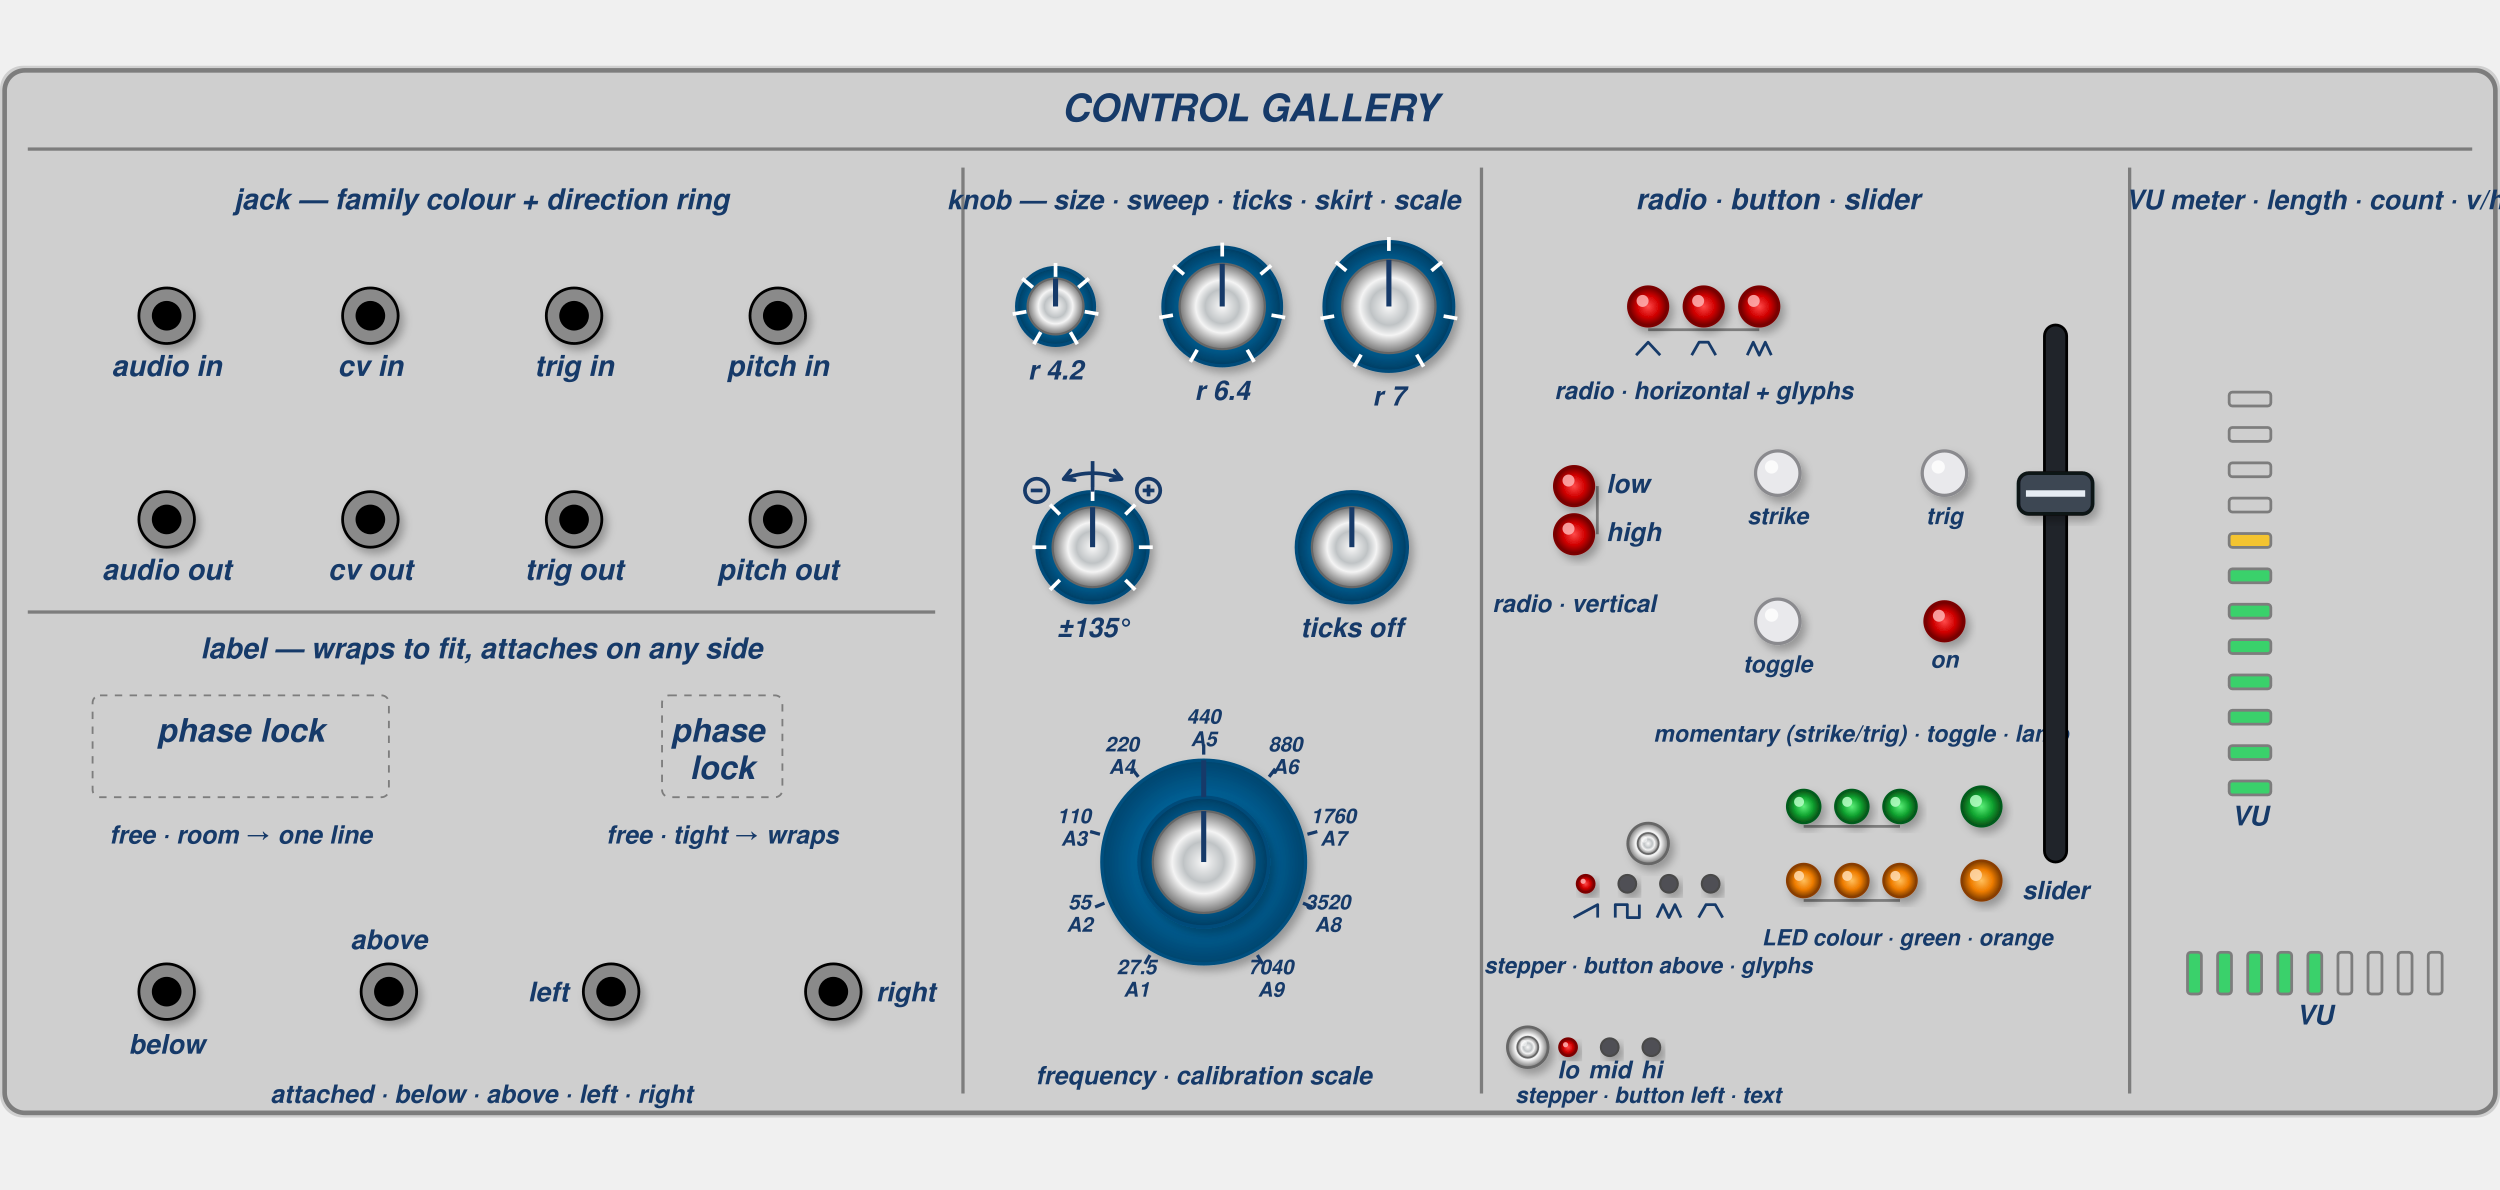
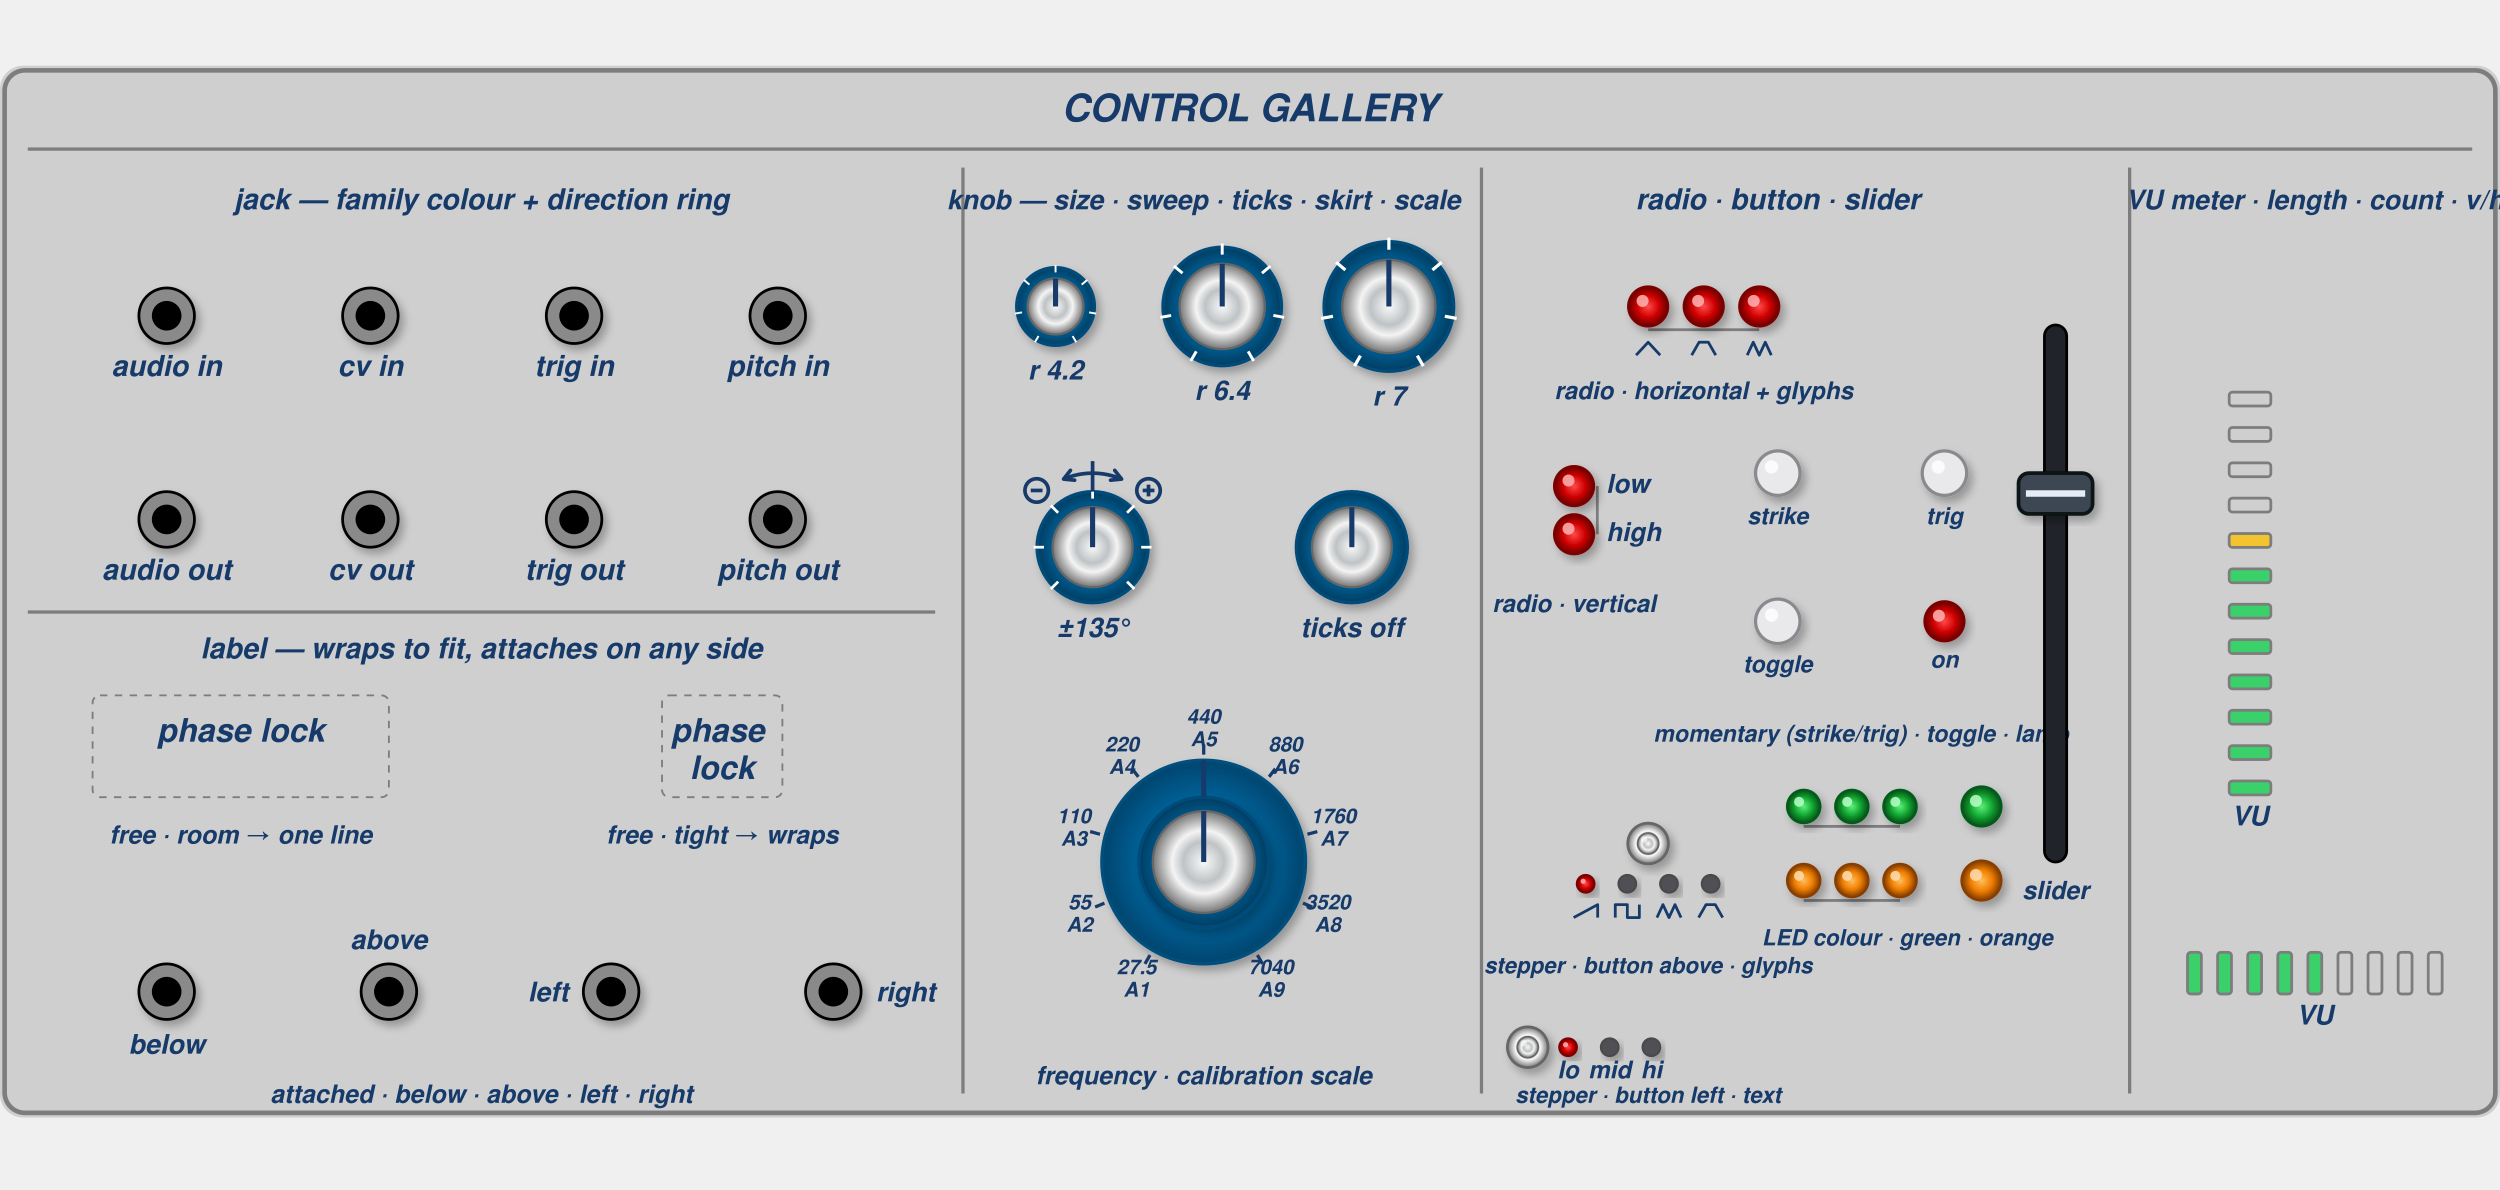
<svg xmlns="http://www.w3.org/2000/svg" width="270mm" height="128.5mm" viewBox="0 0 270 128.5" font-family="Arial Narrow, Helvetica, Arial, sans-serif">
  <defs>
    <filter id="softShadow" x="-30%" y="-30%" width="160%" height="160%">
      <feDropShadow dx="0.473" dy="0.592" stdDeviation="0.473" flood-color="#000" flood-opacity=".28" />
    </filter>
    <radialGradient id="blueRing">
      <stop offset="0" stop-color="#1688cc" />
      <stop offset="0.55" stop-color="#006da8" />
      <stop offset="1" stop-color="#003d62" />
    </radialGradient>
    <radialGradient id="blueDial">
      <stop offset="0" stop-color="#1d79b7" />
      <stop offset="0.6" stop-color="#00639a" />
      <stop offset="1" stop-color="#00456e" />
    </radialGradient>
    <radialGradient id="knobCap">
      <stop offset="0" stop-color="#f8f8f8" />
      <stop offset="0.4" stop-color="#bfc3c5" />
      <stop offset="0.62" stop-color="#f4f4f4" />
      <stop offset="1" stop-color="#777777" />
    </radialGradient>
    <radialGradient id="redLed">
      <stop offset="0" stop-color="#ff4a4a" />
      <stop offset="0.55" stop-color="#d00000" />
      <stop offset="1" stop-color="#650000" />
    </radialGradient>
    <radialGradient id="greenLed">
      <stop offset="0" stop-color="#5cf07a" />
      <stop offset="0.55" stop-color="#12a531" />
      <stop offset="1" stop-color="#054d15" />
    </radialGradient>
    <radialGradient id="orangeLed">
      <stop offset="0" stop-color="#ffbf5c" />
      <stop offset="0.55" stop-color="#ef7d00" />
      <stop offset="1" stop-color="#7a3a00" />
    </radialGradient>
  </defs>
  <g transform="translate(0 7.0994)">
    <rect x="0" y="0" width="270" height="113.591" rx="2.5" fill="#cfcfcf" />
    <rect x="0.5" y="0.5" width="269" height="112.591" rx="2.2" fill="none" stroke="#7d7d7d" stroke-width="0.5" />
    <text x="135" y="6" font-size="4.106" font-weight="700" font-style="italic" fill="#163a69" text-anchor="middle" font-family="Arial Narrow, Helvetica, Arial, sans-serif">CONTROL GALLERY</text>
    <line x1="3" y1="9" x2="267" y2="9" stroke="#7d7d7d" stroke-width="0.355" />
    <line x1="104" y1="11" x2="104" y2="111" stroke="#7d7d7d" stroke-width="0.355" />
    <line x1="160" y1="11" x2="160" y2="111" stroke="#7d7d7d" stroke-width="0.355" />
    <line x1="230" y1="11" x2="230" y2="111" stroke="#7d7d7d" stroke-width="0.355" />
    <text x="52" y="15.5" font-size="3.106" font-weight="700" font-style="italic" fill="#163a69" text-anchor="middle" font-family="Arial Narrow, Helvetica, Arial, sans-serif">jack — family colour + direction ring</text>
    <g data-wcoast-port="audioIn" data-wcoast-cx="18" data-wcoast-cy="27">
      <circle cx="18" cy="27" r="3" fill="#8a8a8a" stroke="#000000" stroke-width="0.3" filter="url(#softShadow)" />
      <circle cx="18" cy="27" r="1.6" fill="#000000" />
    </g>
    <text x="18" y="33.5" font-size="3.106" font-weight="700" font-style="italic" fill="#163a69" text-anchor="middle" font-family="Arial Narrow, Helvetica, Arial, sans-serif">audio in</text>
    <g data-wcoast-port="audioOut" data-wcoast-cx="18" data-wcoast-cy="49">
      <circle cx="18" cy="49" r="3" fill="#8a8a8a" stroke="#000000" stroke-width="0.3" filter="url(#softShadow)" />
      <circle cx="18" cy="49" r="1.6" fill="#000000" />
    </g>
    <text x="18" y="55.5" font-size="3.106" font-weight="700" font-style="italic" fill="#163a69" text-anchor="middle" font-family="Arial Narrow, Helvetica, Arial, sans-serif">audio out</text>
    <g data-wcoast-port="cvIn" data-wcoast-cx="40" data-wcoast-cy="27">
      <circle cx="40" cy="27" r="3" fill="#8a8a8a" stroke="#000000" stroke-width="0.3" filter="url(#softShadow)" />
      <circle cx="40" cy="27" r="1.6" fill="#000000" />
    </g>
    <text x="40" y="33.5" font-size="3.106" font-weight="700" font-style="italic" fill="#163a69" text-anchor="middle" font-family="Arial Narrow, Helvetica, Arial, sans-serif">cv in</text>
    <g data-wcoast-port="cvOut" data-wcoast-cx="40" data-wcoast-cy="49">
      <circle cx="40" cy="49" r="3" fill="#8a8a8a" stroke="#000000" stroke-width="0.3" filter="url(#softShadow)" />
      <circle cx="40" cy="49" r="1.6" fill="#000000" />
    </g>
    <text x="40" y="55.5" font-size="3.106" font-weight="700" font-style="italic" fill="#163a69" text-anchor="middle" font-family="Arial Narrow, Helvetica, Arial, sans-serif">cv out</text>
    <g data-wcoast-port="trigIn" data-wcoast-cx="62" data-wcoast-cy="27">
      <circle cx="62" cy="27" r="3" fill="#8a8a8a" stroke="#000000" stroke-width="0.3" filter="url(#softShadow)" />
      <circle cx="62" cy="27" r="1.6" fill="#000000" />
    </g>
    <text x="62" y="33.5" font-size="3.106" font-weight="700" font-style="italic" fill="#163a69" text-anchor="middle" font-family="Arial Narrow, Helvetica, Arial, sans-serif">trig in</text>
    <g data-wcoast-port="trigOut" data-wcoast-cx="62" data-wcoast-cy="49">
      <circle cx="62" cy="49" r="3" fill="#8a8a8a" stroke="#000000" stroke-width="0.3" filter="url(#softShadow)" />
      <circle cx="62" cy="49" r="1.6" fill="#000000" />
    </g>
    <text x="62" y="55.5" font-size="3.106" font-weight="700" font-style="italic" fill="#163a69" text-anchor="middle" font-family="Arial Narrow, Helvetica, Arial, sans-serif">trig out</text>
    <g data-wcoast-port="pitchIn" data-wcoast-cx="84" data-wcoast-cy="27">
      <circle cx="84" cy="27" r="3" fill="#8a8a8a" stroke="#000000" stroke-width="0.3" filter="url(#softShadow)" />
      <circle cx="84" cy="27" r="1.6" fill="#000000" />
    </g>
    <text x="84" y="33.5" font-size="3.106" font-weight="700" font-style="italic" fill="#163a69" text-anchor="middle" font-family="Arial Narrow, Helvetica, Arial, sans-serif">pitch in</text>
    <g data-wcoast-port="pitchOut" data-wcoast-cx="84" data-wcoast-cy="49">
      <circle cx="84" cy="49" r="3" fill="#8a8a8a" stroke="#000000" stroke-width="0.3" filter="url(#softShadow)" />
      <circle cx="84" cy="49" r="1.6" fill="#000000" />
    </g>
    <text x="84" y="55.5" font-size="3.106" font-weight="700" font-style="italic" fill="#163a69" text-anchor="middle" font-family="Arial Narrow, Helvetica, Arial, sans-serif">pitch out</text>
    <line x1="3" y1="59" x2="101" y2="59" stroke="#7d7d7d" stroke-width="0.355" />
    <text x="52" y="64" font-size="3.106" font-weight="700" font-style="italic" fill="#163a69" text-anchor="middle" font-family="Arial Narrow, Helvetica, Arial, sans-serif">label — wraps to fit, attaches on any side</text>
    <rect x="10.00" y="68" width="32" height="11" rx="0.8" fill="none" stroke="#7d7d7d" stroke-width="0.2" stroke-dasharray="0.8 0.8" />
    <text x="26" y="73" font-size="3.506" font-weight="700" font-style="italic" fill="#163a69" text-anchor="middle" font-family="Arial Narrow, Helvetica, Arial, sans-serif">phase lock</text>
    <text x="26" y="84" font-size="2.706" font-weight="700" font-style="italic" fill="#163a69" text-anchor="middle" font-family="Arial Narrow, Helvetica, Arial, sans-serif">free · room → one line</text>
    <rect x="71.50" y="68" width="13" height="11" rx="0.8" fill="none" stroke="#7d7d7d" stroke-width="0.2" stroke-dasharray="0.8 0.8" />
    <text x="78" y="73" font-size="3.506" font-weight="700" font-style="italic" fill="#163a69" text-anchor="middle" font-family="Arial Narrow, Helvetica, Arial, sans-serif">
      <tspan x="78" dy="0">phase</tspan>
      <tspan x="78" dy="4.03">lock</tspan>
    </text>
    <text x="78" y="84" font-size="2.706" font-weight="700" font-style="italic" fill="#163a69" text-anchor="middle" font-family="Arial Narrow, Helvetica, Arial, sans-serif">free · tight → wraps</text>
    <g data-wcoast-port="labelBelow" data-wcoast-cx="18" data-wcoast-cy="100">
      <circle cx="18" cy="100" r="3" fill="#8a8a8a" stroke="#000000" stroke-width="0.3" filter="url(#softShadow)" />
      <circle cx="18" cy="100" r="1.6" fill="#000000" />
    </g>
    <text x="18" y="106.692" font-size="2.906" font-weight="700" font-style="italic" fill="#163a69" text-anchor="middle" font-family="Arial Narrow, Helvetica, Arial, sans-serif">below</text>
    <g data-wcoast-port="labelAbove" data-wcoast-cx="42" data-wcoast-cy="100">
      <circle cx="42" cy="100" r="3" fill="#8a8a8a" stroke="#000000" stroke-width="0.3" filter="url(#softShadow)" />
      <circle cx="42" cy="100" r="1.6" fill="#000000" />
    </g>
    <text x="42" y="95.4" font-size="2.906" font-weight="700" font-style="italic" fill="#163a69" text-anchor="middle" font-family="Arial Narrow, Helvetica, Arial, sans-serif">above</text>
    <g data-wcoast-port="labelLeft" data-wcoast-cx="66" data-wcoast-cy="100">
      <circle cx="66" cy="100" r="3" fill="#8a8a8a" stroke="#000000" stroke-width="0.3" filter="url(#softShadow)" />
      <circle cx="66" cy="100" r="1.6" fill="#000000" />
    </g>
    <text x="61.4" y="101.046" font-size="2.906" font-weight="700" font-style="italic" fill="#163a69" text-anchor="end" font-family="Arial Narrow, Helvetica, Arial, sans-serif">left</text>
    <g data-wcoast-port="labelRight" data-wcoast-cx="90" data-wcoast-cy="100">
      <circle cx="90" cy="100" r="3" fill="#8a8a8a" stroke="#000000" stroke-width="0.3" filter="url(#softShadow)" />
      <circle cx="90" cy="100" r="1.6" fill="#000000" />
    </g>
    <text x="94.6" y="101.046" font-size="2.906" font-weight="700" font-style="italic" fill="#163a69" text-anchor="start" font-family="Arial Narrow, Helvetica, Arial, sans-serif">right</text>
    <text x="52" y="112" font-size="2.706" font-weight="700" font-style="italic" fill="#163a69" text-anchor="middle" font-family="Arial Narrow, Helvetica, Arial, sans-serif">attached · below · above · left · right</text>
    <text x="130" y="15.5" font-size="2.906" font-weight="700" font-style="italic" fill="#163a69" text-anchor="middle" font-family="Arial Narrow, Helvetica, Arial, sans-serif">knob — size · sweep · ticks · skirt · scale</text>
    <g data-wcoast-param="knobSmall" data-wcoast-cx="114" data-wcoast-cy="26" data-wcoast-angle-min="-150" data-wcoast-angle-max="150">
      <circle cx="114" cy="26" r="4.2" fill="url(#blueRing)" stroke="#004b7a" stroke-width="0.355" filter="url(#softShadow)" />
      <circle cx="114" cy="26" r="3.02" fill="url(#knobCap)" stroke="#666666" stroke-width="0.237" />
      <g data-wcoast-role="indicator">
-         <line x1="112.40" y1="28.77" x2="111.65" y2="30.07" stroke="#ffffff" stroke-width="0.4" />
-         <line x1="110.85" y1="26.56" x2="109.37" y2="26.82" stroke="#ffffff" stroke-width="0.4" />
-         <line x1="111.55" y1="23.94" x2="110.40" y2="22.98" stroke="#ffffff" stroke-width="0.4" />
-         <line x1="114.00" y1="22.80" x2="114.00" y2="21.30" stroke="#ffffff" stroke-width="0.4" />
-         <line x1="116.45" y1="23.94" x2="117.60" y2="22.98" stroke="#ffffff" stroke-width="0.4" />
-         <line x1="117.15" y1="26.56" x2="118.63" y2="26.82" stroke="#ffffff" stroke-width="0.4" />
-         <line x1="115.60" y1="28.77" x2="116.35" y2="30.07" stroke="#ffffff" stroke-width="0.4" />
+         <line x1="112.16" y1="29.19" x2="111.77" y2="29.86" stroke="#ffffff" stroke-width="0.209" />
+         <line x1="110.38" y1="26.64" x2="109.61" y2="26.77" stroke="#ffffff" stroke-width="0.209" />
+         <line x1="111.18" y1="23.64" x2="110.58" y2="23.13" stroke="#ffffff" stroke-width="0.209" />
+         <line x1="114.00" y1="22.32" x2="114.00" y2="21.54" stroke="#ffffff" stroke-width="0.209" />
+         <line x1="116.82" y1="23.64" x2="117.42" y2="23.13" stroke="#ffffff" stroke-width="0.209" />
+         <line x1="117.62" y1="26.64" x2="118.39" y2="26.77" stroke="#ffffff" stroke-width="0.209" />
+         <line x1="115.84" y1="29.19" x2="116.23" y2="29.86" stroke="#ffffff" stroke-width="0.209" />
        <line x1="114" y1="26" x2="114" y2="22.98" stroke="#163a69" stroke-width="0.55" />
      </g>
    </g>
    <text x="114" y="33.892" font-size="2.906" font-weight="700" font-style="italic" fill="#163a69" text-anchor="middle" font-family="Arial Narrow, Helvetica, Arial, sans-serif">r 4.2</text>
    <g data-wcoast-param="knobMedium" data-wcoast-cx="132" data-wcoast-cy="26" data-wcoast-angle-min="-150" data-wcoast-angle-max="150">
      <circle cx="132" cy="26" r="6.4" fill="url(#blueRing)" stroke="#004b7a" stroke-width="0.355" filter="url(#softShadow)" />
      <circle cx="132" cy="26" r="4.61" fill="url(#knobCap)" stroke="#666666" stroke-width="0.237" />
      <g data-wcoast-role="indicator">
-         <line x1="129.30" y1="30.68" x2="128.55" y2="31.98" stroke="#ffffff" stroke-width="0.4" />
-         <line x1="126.68" y1="26.94" x2="125.20" y2="27.20" stroke="#ffffff" stroke-width="0.4" />
-         <line x1="127.86" y1="22.53" x2="126.71" y2="21.56" stroke="#ffffff" stroke-width="0.4" />
-         <line x1="132.00" y1="20.60" x2="132.00" y2="19.10" stroke="#ffffff" stroke-width="0.4" />
-         <line x1="136.14" y1="22.53" x2="137.29" y2="21.56" stroke="#ffffff" stroke-width="0.4" />
-         <line x1="137.32" y1="26.94" x2="138.80" y2="27.20" stroke="#ffffff" stroke-width="0.4" />
-         <line x1="134.70" y1="30.68" x2="135.45" y2="31.98" stroke="#ffffff" stroke-width="0.4" />
+         <line x1="129.20" y1="30.85" x2="128.60" y2="31.89" stroke="#ffffff" stroke-width="0.318" />
+         <line x1="126.48" y1="26.97" x2="125.31" y2="27.18" stroke="#ffffff" stroke-width="0.318" />
+         <line x1="127.71" y1="22.40" x2="126.79" y2="21.63" stroke="#ffffff" stroke-width="0.318" />
+         <line x1="132.00" y1="20.40" x2="132.00" y2="19.20" stroke="#ffffff" stroke-width="0.318" />
+         <line x1="136.29" y1="22.40" x2="137.21" y2="21.63" stroke="#ffffff" stroke-width="0.318" />
+         <line x1="137.52" y1="26.97" x2="138.69" y2="27.18" stroke="#ffffff" stroke-width="0.318" />
+         <line x1="134.80" y1="30.85" x2="135.40" y2="31.89" stroke="#ffffff" stroke-width="0.318" />
        <line x1="132" y1="26" x2="132" y2="21.39" stroke="#163a69" stroke-width="0.55" />
      </g>
    </g>
    <text x="132" y="36.092" font-size="2.906" font-weight="700" font-style="italic" fill="#163a69" text-anchor="middle" font-family="Arial Narrow, Helvetica, Arial, sans-serif">r 6.4</text>
    <g data-wcoast-param="knobLarge" data-wcoast-cx="150" data-wcoast-cy="26" data-wcoast-angle-min="-150" data-wcoast-angle-max="150">
      <circle cx="150" cy="26" r="7" fill="url(#blueRing)" stroke="#004b7a" stroke-width="0.355" filter="url(#softShadow)" />
      <circle cx="150" cy="26" r="5.04" fill="url(#knobCap)" stroke="#666666" stroke-width="0.237" />
      <g data-wcoast-role="indicator">
-         <line x1="147.00" y1="31.20" x2="146.25" y2="32.50" stroke="#ffffff" stroke-width="0.4" />
-         <line x1="144.09" y1="27.04" x2="142.61" y2="27.30" stroke="#ffffff" stroke-width="0.4" />
-         <line x1="145.40" y1="22.14" x2="144.25" y2="21.18" stroke="#ffffff" stroke-width="0.4" />
-         <line x1="150.00" y1="20.00" x2="150.00" y2="18.50" stroke="#ffffff" stroke-width="0.4" />
-         <line x1="154.60" y1="22.14" x2="155.75" y2="21.18" stroke="#ffffff" stroke-width="0.4" />
-         <line x1="155.91" y1="27.04" x2="157.39" y2="27.30" stroke="#ffffff" stroke-width="0.4" />
-         <line x1="153.00" y1="31.20" x2="153.75" y2="32.50" stroke="#ffffff" stroke-width="0.4" />
+         <line x1="146.93" y1="31.31" x2="146.28" y2="32.44" stroke="#ffffff" stroke-width="0.348" />
+         <line x1="143.96" y1="27.06" x2="142.68" y2="27.29" stroke="#ffffff" stroke-width="0.348" />
+         <line x1="145.30" y1="22.06" x2="144.30" y2="21.22" stroke="#ffffff" stroke-width="0.348" />
+         <line x1="150.00" y1="19.87" x2="150.00" y2="18.57" stroke="#ffffff" stroke-width="0.348" />
+         <line x1="154.70" y1="22.06" x2="155.70" y2="21.22" stroke="#ffffff" stroke-width="0.348" />
+         <line x1="156.04" y1="27.06" x2="157.32" y2="27.29" stroke="#ffffff" stroke-width="0.348" />
+         <line x1="153.07" y1="31.31" x2="153.72" y2="32.44" stroke="#ffffff" stroke-width="0.348" />
        <line x1="150" y1="26" x2="150" y2="20.96" stroke="#163a69" stroke-width="0.55" />
      </g>
    </g>
    <text x="150" y="36.692" font-size="2.906" font-weight="700" font-style="italic" fill="#163a69" text-anchor="middle" font-family="Arial Narrow, Helvetica, Arial, sans-serif">r 7</text>
    <g data-wcoast-param="knobDiv" data-wcoast-cx="118" data-wcoast-cy="52" data-wcoast-angle-min="-135" data-wcoast-angle-max="135">
      <circle cx="118" cy="52" r="6" fill="url(#blueRing)" stroke="#004b7a" stroke-width="0.355" filter="url(#softShadow)" />
      <circle cx="118" cy="52" r="4.32" fill="url(#knobCap)" stroke="#666666" stroke-width="0.237" />
      <g data-wcoast-role="indicator">
-         <line x1="114.46" y1="55.54" x2="113.40" y2="56.60" stroke="#ffffff" stroke-width="0.4" />
-         <line x1="113.00" y1="52.00" x2="111.50" y2="52.00" stroke="#ffffff" stroke-width="0.4" />
-         <line x1="114.46" y1="48.46" x2="113.40" y2="47.40" stroke="#ffffff" stroke-width="0.4" />
-         <line x1="118.00" y1="47.00" x2="118.00" y2="45.50" stroke="#ffffff" stroke-width="0.4" />
-         <line x1="121.54" y1="48.46" x2="122.60" y2="47.40" stroke="#ffffff" stroke-width="0.4" />
-         <line x1="123.00" y1="52.00" x2="124.50" y2="52.00" stroke="#ffffff" stroke-width="0.4" />
-         <line x1="121.54" y1="55.54" x2="122.60" y2="56.60" stroke="#ffffff" stroke-width="0.4" />
+         <line x1="114.28" y1="55.72" x2="113.49" y2="56.51" stroke="#ffffff" stroke-width="0.298" />
+         <line x1="112.75" y1="52.00" x2="111.63" y2="52.00" stroke="#ffffff" stroke-width="0.298" />
+         <line x1="114.28" y1="48.28" x2="113.49" y2="47.49" stroke="#ffffff" stroke-width="0.298" />
+         <line x1="118.00" y1="46.75" x2="118.00" y2="45.63" stroke="#ffffff" stroke-width="0.298" />
+         <line x1="121.72" y1="48.28" x2="122.51" y2="47.49" stroke="#ffffff" stroke-width="0.298" />
+         <line x1="123.25" y1="52.00" x2="124.37" y2="52.00" stroke="#ffffff" stroke-width="0.298" />
+         <line x1="121.72" y1="55.72" x2="122.51" y2="56.51" stroke="#ffffff" stroke-width="0.298" />
        <line x1="118" y1="52" x2="118" y2="47.68" stroke="#163a69" stroke-width="0.55" />
      </g>
    </g>
    <text x="118" y="61.692" font-size="2.906" font-weight="700" font-style="italic" fill="#163a69" text-anchor="middle" font-family="Arial Narrow, Helvetica, Arial, sans-serif">±135°</text>
    <g>
      <path d="M 114.87 44.64 A 8.00 8.00 0 0 1 121.13 44.64" fill="none" stroke="#163a69" stroke-width="0.4" />
      <path d="M 114.87 44.64 l 1.19 0.12 M 114.87 44.64 l 0.74 -0.94" fill="none" stroke="#163a69" stroke-width="0.4" stroke-linecap="round" />
      <path d="M 121.13 44.64 l -0.74 -0.94 M 121.13 44.64 l -1.19 0.12" fill="none" stroke="#163a69" stroke-width="0.4" stroke-linecap="round" />
      <line x1="118" y1="46.00" x2="118" y2="42.70" stroke="#163a69" stroke-width="0.4" />
      <circle cx="111.96" cy="45.87" r="1.27" fill="none" stroke="#163a69" stroke-width="0.4" />
      <line x1="111.32" y1="45.87" x2="112.59" y2="45.87" stroke="#163a69" stroke-width="0.4" />
      <circle cx="124.04" cy="45.87" r="1.27" fill="none" stroke="#163a69" stroke-width="0.4" />
      <line x1="123.41" y1="45.87" x2="124.68" y2="45.87" stroke="#163a69" stroke-width="0.4" />
      <line x1="124.04" y1="45.24" x2="124.04" y2="46.51" stroke="#163a69" stroke-width="0.4" />
    </g>
    <g data-wcoast-param="knobBare" data-wcoast-cx="146" data-wcoast-cy="52" data-wcoast-angle-min="-150" data-wcoast-angle-max="150">
      <circle cx="146" cy="52" r="6" fill="url(#blueRing)" stroke="#004b7a" stroke-width="0.355" filter="url(#softShadow)" />
      <circle cx="146" cy="52" r="4.32" fill="url(#knobCap)" stroke="#666666" stroke-width="0.237" />
      <g data-wcoast-role="indicator">
        <line x1="146" y1="52" x2="146" y2="47.68" stroke="#163a69" stroke-width="0.55" />
      </g>
    </g>
    <text x="146" y="61.692" font-size="2.906" font-weight="700" font-style="italic" fill="#163a69" text-anchor="middle" font-family="Arial Narrow, Helvetica, Arial, sans-serif">ticks off</text>
    <g data-wcoast-param="knobSkirt" data-wcoast-cx="130" data-wcoast-cy="86" data-wcoast-angle-min="-150" data-wcoast-angle-max="150">
      <circle cx="130" cy="86" r="11" fill="url(#blueDial)" stroke="#00507f" stroke-width="0.355" filter="url(#softShadow)" />
      <circle cx="130" cy="86" r="7" fill="url(#blueRing)" stroke="#004b7a" stroke-width="0.355" filter="url(#softShadow)" />
      <circle cx="130" cy="86" r="5.5" fill="url(#knobCap)" stroke="#666666" stroke-width="0.237" />
      <line x1="124.20" y1="96.05" x2="123.65" y2="97.00" stroke="#163a69" stroke-width="0.355" />
      <text x="122.75" y="98.116" font-size="2.206" font-weight="700" font-style="italic" fill="#163a69" text-anchor="middle" font-family="Arial Narrow, Helvetica, Arial, sans-serif">27.5</text>
      <text x="122.75" y="100.543" font-size="2.206" font-weight="700" font-style="italic" fill="#163a69" text-anchor="middle" font-family="Arial Narrow, Helvetica, Arial, sans-serif">A1</text>
      <line x1="119.28" y1="90.44" x2="118.27" y2="90.86" stroke="#163a69" stroke-width="0.355" />
      <text x="116.604" y="91.108" font-size="2.206" font-weight="700" font-style="italic" fill="#163a69" text-anchor="middle" font-family="Arial Narrow, Helvetica, Arial, sans-serif">55</text>
      <text x="116.604" y="93.534" font-size="2.206" font-weight="700" font-style="italic" fill="#163a69" text-anchor="middle" font-family="Arial Narrow, Helvetica, Arial, sans-serif">A2</text>
      <line x1="118.80" y1="83.00" x2="117.73" y2="82.71" stroke="#163a69" stroke-width="0.355" />
      <text x="115.994" y="81.806" font-size="2.206" font-weight="700" font-style="italic" fill="#163a69" text-anchor="middle" font-family="Arial Narrow, Helvetica, Arial, sans-serif">110</text>
      <text x="115.994" y="84.233" font-size="2.206" font-weight="700" font-style="italic" fill="#163a69" text-anchor="middle" font-family="Arial Narrow, Helvetica, Arial, sans-serif">A3</text>
      <line x1="122.94" y1="76.80" x2="122.27" y2="75.92" stroke="#163a69" stroke-width="0.355" />
      <text x="121.173" y="74.055" font-size="2.206" font-weight="700" font-style="italic" fill="#163a69" text-anchor="middle" font-family="Arial Narrow, Helvetica, Arial, sans-serif">220</text>
      <text x="121.173" y="76.482" font-size="2.206" font-weight="700" font-style="italic" fill="#163a69" text-anchor="middle" font-family="Arial Narrow, Helvetica, Arial, sans-serif">A4</text>
      <line x1="130.00" y1="74.40" x2="130.00" y2="73.30" stroke="#163a69" stroke-width="0.355" />
      <text x="130" y="71.059" font-size="2.206" font-weight="700" font-style="italic" fill="#163a69" text-anchor="middle" font-family="Arial Narrow, Helvetica, Arial, sans-serif">440</text>
      <text x="130" y="73.485" font-size="2.206" font-weight="700" font-style="italic" fill="#163a69" text-anchor="middle" font-family="Arial Narrow, Helvetica, Arial, sans-serif">A5</text>
      <line x1="137.06" y1="76.80" x2="137.73" y2="75.92" stroke="#163a69" stroke-width="0.355" />
      <text x="138.827" y="74.055" font-size="2.206" font-weight="700" font-style="italic" fill="#163a69" text-anchor="middle" font-family="Arial Narrow, Helvetica, Arial, sans-serif">880</text>
      <text x="138.827" y="76.482" font-size="2.206" font-weight="700" font-style="italic" fill="#163a69" text-anchor="middle" font-family="Arial Narrow, Helvetica, Arial, sans-serif">A6</text>
      <line x1="141.20" y1="83.00" x2="142.27" y2="82.71" stroke="#163a69" stroke-width="0.355" />
      <text x="144.006" y="81.806" font-size="2.206" font-weight="700" font-style="italic" fill="#163a69" text-anchor="middle" font-family="Arial Narrow, Helvetica, Arial, sans-serif">1760</text>
      <text x="144.006" y="84.233" font-size="2.206" font-weight="700" font-style="italic" fill="#163a69" text-anchor="middle" font-family="Arial Narrow, Helvetica, Arial, sans-serif">A7</text>
      <line x1="140.72" y1="90.44" x2="141.73" y2="90.86" stroke="#163a69" stroke-width="0.355" />
      <text x="143.396" y="91.108" font-size="2.206" font-weight="700" font-style="italic" fill="#163a69" text-anchor="middle" font-family="Arial Narrow, Helvetica, Arial, sans-serif">3520</text>
      <text x="143.396" y="93.534" font-size="2.206" font-weight="700" font-style="italic" fill="#163a69" text-anchor="middle" font-family="Arial Narrow, Helvetica, Arial, sans-serif">A8</text>
      <line x1="135.80" y1="96.05" x2="136.35" y2="97.00" stroke="#163a69" stroke-width="0.355" />
      <text x="137.25" y="98.116" font-size="2.206" font-weight="700" font-style="italic" fill="#163a69" text-anchor="middle" font-family="Arial Narrow, Helvetica, Arial, sans-serif">7040</text>
      <text x="137.25" y="100.543" font-size="2.206" font-weight="700" font-style="italic" fill="#163a69" text-anchor="middle" font-family="Arial Narrow, Helvetica, Arial, sans-serif">A9</text>
      <g data-wcoast-role="indicator">
        <line x1="130" y1="86" x2="130" y2="80.50" stroke="#163a69" stroke-width="0.55" />
        <line x1="130" y1="79.00" x2="130" y2="75.00" stroke="#163a69" stroke-width="0.55" />
      </g>
    </g>
    <text x="130" y="110" font-size="2.706" font-weight="700" font-style="italic" fill="#163a69" text-anchor="middle" font-family="Arial Narrow, Helvetica, Arial, sans-serif">frequency · calibration scale</text>
    <text x="192" y="15.5" font-size="3.106" font-weight="700" font-style="italic" fill="#163a69" text-anchor="middle" font-family="Arial Narrow, Helvetica, Arial, sans-serif">radio · button · slider</text>
    <g data-wcoast-param="radioMode">
      <line x1="178.00" y1="28.51" x2="190.00" y2="28.51" stroke="#7d7d7d" stroke-width="0.3" />
      <circle cx="178" cy="26" r="2.16" fill="url(#redLed)" stroke="#7c0000" stroke-width="0.237" filter="url(#softShadow)" data-wcoast-role="step-indicator" data-wcoast-step="transient" />
      <circle cx="177.40" cy="25.40" r="0.65" fill="#ffb4b4" opacity="0.85" data-wcoast-role="led-gloss" pointer-events="none" />
      <polyline points="176.70,31.26 178,29.86 179.30,31.26" fill="none" stroke="#163a69" stroke-width="0.3" stroke-linejoin="round" />
      <circle cx="184" cy="26" r="2.16" fill="url(#redLed)" stroke="#7c0000" stroke-width="0.237" filter="url(#softShadow)" data-wcoast-role="step-indicator" data-wcoast-step="sustained" />
      <circle cx="183.40" cy="25.40" r="0.65" fill="#ffb4b4" opacity="0.85" data-wcoast-role="led-gloss" pointer-events="none" />
      <polyline points="182.70,31.26 183.50,29.86 184.50,29.86 185.30,31.26" fill="none" stroke="#163a69" stroke-width="0.3" stroke-linejoin="round" />
      <circle cx="190" cy="26" r="2.16" fill="url(#redLed)" stroke="#7c0000" stroke-width="0.237" filter="url(#softShadow)" data-wcoast-role="step-indicator" data-wcoast-step="cyclic" />
      <circle cx="189.40" cy="25.40" r="0.65" fill="#ffb4b4" opacity="0.85" data-wcoast-role="led-gloss" pointer-events="none" />
      <polyline points="188.70,31.26 189.35,29.86 190,31.26 190.65,29.86 191.30,31.26" fill="none" stroke="#163a69" stroke-width="0.3" stroke-linejoin="round" />
    </g>
    <text x="184" y="36" font-size="2.606" font-weight="700" font-style="italic" fill="#163a69" text-anchor="middle" font-family="Arial Narrow, Helvetica, Arial, sans-serif">radio · horizontal + glyphs</text>
    <g data-wcoast-param="radioRange">
      <line x1="172.51" y1="45.40" x2="172.51" y2="50.60" stroke="#7d7d7d" stroke-width="0.3" />
      <circle cx="170" cy="45.4" r="2.16" fill="url(#redLed)" stroke="#7c0000" stroke-width="0.237" filter="url(#softShadow)" data-wcoast-role="step-indicator" data-wcoast-step="low" />
      <circle cx="169.40" cy="44.80" r="0.65" fill="#ffb4b4" opacity="0.85" data-wcoast-role="led-gloss" pointer-events="none" />
      <text x="173.46" y="46.135" font-size="2.806" font-weight="700" font-style="italic" fill="#163a69" text-anchor="start" font-family="Arial Narrow, Helvetica, Arial, sans-serif">low</text>
      <circle cx="170" cy="50.6" r="2.16" fill="url(#redLed)" stroke="#7c0000" stroke-width="0.237" filter="url(#softShadow)" data-wcoast-role="step-indicator" data-wcoast-step="high" />
      <circle cx="169.40" cy="50.00" r="0.65" fill="#ffb4b4" opacity="0.85" data-wcoast-role="led-gloss" pointer-events="none" />
      <text x="173.46" y="51.335" font-size="2.806" font-weight="700" font-style="italic" fill="#163a69" text-anchor="start" font-family="Arial Narrow, Helvetica, Arial, sans-serif">high</text>
    </g>
    <text x="170" y="59" font-size="2.606" font-weight="700" font-style="italic" fill="#163a69" text-anchor="middle" font-family="Arial Narrow, Helvetica, Arial, sans-serif">radio · vertical</text>
    <g data-wcoast-param="btnStrike">
      <circle cx="192" cy="44" r="2.4" fill="#e9e9ec" stroke="#8a8a8e" stroke-width="0.35" filter="url(#softShadow)" data-wcoast-role="step-indicator" data-wcoast-step="on" />
      <circle cx="191.33" cy="43.33" r="0.72" fill="#ffffff" opacity="0.8" data-wcoast-role="led-gloss" pointer-events="none" />
    </g>
    <text x="192" y="49.5" font-size="2.506" font-weight="700" font-style="italic" fill="#163a69" text-anchor="middle" font-family="Arial Narrow, Helvetica, Arial, sans-serif">strike</text>
    <g data-wcoast-param="btnTrig">
      <circle cx="210" cy="44" r="2.4" fill="#e9e9ec" stroke="#8a8a8e" stroke-width="0.35" filter="url(#softShadow)" data-wcoast-role="step-indicator" data-wcoast-step="on" />
      <circle cx="209.33" cy="43.33" r="0.72" fill="#ffffff" opacity="0.8" data-wcoast-role="led-gloss" pointer-events="none" />
    </g>
    <text x="210" y="49.5" font-size="2.506" font-weight="700" font-style="italic" fill="#163a69" text-anchor="middle" font-family="Arial Narrow, Helvetica, Arial, sans-serif">trig</text>
    <g data-wcoast-param="btnToggle">
      <circle cx="192" cy="60" r="2.4" fill="#e9e9ec" stroke="#8a8a8e" stroke-width="0.35" filter="url(#softShadow)" data-wcoast-role="step-indicator" data-wcoast-step="on" />
      <circle cx="191.33" cy="59.33" r="0.72" fill="#ffffff" opacity="0.8" data-wcoast-role="led-gloss" pointer-events="none" />
    </g>
    <text x="192" y="65.5" font-size="2.506" font-weight="700" font-style="italic" fill="#163a69" text-anchor="middle" font-family="Arial Narrow, Helvetica, Arial, sans-serif">toggle</text>
    <g data-wcoast-param="btnOn">
      <circle cx="210" cy="60" r="2.16" fill="url(#redLed)" stroke="#7c0000" stroke-width="0.237" filter="url(#softShadow)" data-wcoast-role="step-indicator" data-wcoast-step="on" />
      <circle cx="209.40" cy="59.40" r="0.65" fill="#ffb4b4" opacity="0.85" data-wcoast-role="led-gloss" pointer-events="none" />
    </g>
    <text x="210" y="65" font-size="2.506" font-weight="700" font-style="italic" fill="#163a69" text-anchor="middle" font-family="Arial Narrow, Helvetica, Arial, sans-serif">on</text>
    <text x="201" y="73" font-size="2.506" font-weight="700" font-style="italic" fill="#163a69" text-anchor="middle" font-family="Arial Narrow, Helvetica, Arial, sans-serif">momentary (strike/trig) · toggle · lamp</text>
    <g data-wcoast-param="radioGreen">
      <line x1="194.80" y1="82.15" x2="205.20" y2="82.15" stroke="#7d7d7d" stroke-width="0.3" />
      <circle cx="194.8" cy="80" r="1.8" fill="url(#greenLed)" stroke="#005c1e" stroke-width="0.237" filter="url(#softShadow)" data-wcoast-role="step-indicator" data-wcoast-step="1" data-wcoast-led="green" />
      <circle cx="194.30" cy="79.50" r="0.54" fill="#b7ffc6" opacity="0.85" data-wcoast-role="led-gloss" pointer-events="none" />
      <circle cx="200" cy="80" r="1.8" fill="url(#greenLed)" stroke="#005c1e" stroke-width="0.237" filter="url(#softShadow)" data-wcoast-role="step-indicator" data-wcoast-step="2" data-wcoast-led="green" />
      <circle cx="199.50" cy="79.50" r="0.54" fill="#b7ffc6" opacity="0.85" data-wcoast-role="led-gloss" pointer-events="none" />
      <circle cx="205.2" cy="80" r="1.8" fill="url(#greenLed)" stroke="#005c1e" stroke-width="0.237" filter="url(#softShadow)" data-wcoast-role="step-indicator" data-wcoast-step="3" data-wcoast-led="green" />
      <circle cx="204.70" cy="79.50" r="0.54" fill="#b7ffc6" opacity="0.85" data-wcoast-role="led-gloss" pointer-events="none" />
    </g>
    <g data-wcoast-param="btnGreen">
      <circle cx="214" cy="80" r="2.16" fill="url(#greenLed)" stroke="#005c1e" stroke-width="0.237" filter="url(#softShadow)" data-wcoast-role="step-indicator" data-wcoast-step="on" data-wcoast-led="green" />
      <circle cx="213.40" cy="79.40" r="0.65" fill="#b7ffc6" opacity="0.85" data-wcoast-role="led-gloss" pointer-events="none" />
    </g>
    <g data-wcoast-param="radioOrange">
      <line x1="194.80" y1="90.15" x2="205.20" y2="90.15" stroke="#7d7d7d" stroke-width="0.3" />
      <circle cx="194.8" cy="88" r="1.8" fill="url(#orangeLed)" stroke="#8a3d00" stroke-width="0.237" filter="url(#softShadow)" data-wcoast-role="step-indicator" data-wcoast-step="1" data-wcoast-led="orange" />
      <circle cx="194.30" cy="87.50" r="0.54" fill="#ffdcb0" opacity="0.85" data-wcoast-role="led-gloss" pointer-events="none" />
      <circle cx="200" cy="88" r="1.8" fill="url(#orangeLed)" stroke="#8a3d00" stroke-width="0.237" filter="url(#softShadow)" data-wcoast-role="step-indicator" data-wcoast-step="2" data-wcoast-led="orange" />
      <circle cx="199.50" cy="87.50" r="0.54" fill="#ffdcb0" opacity="0.85" data-wcoast-role="led-gloss" pointer-events="none" />
      <circle cx="205.2" cy="88" r="1.8" fill="url(#orangeLed)" stroke="#8a3d00" stroke-width="0.237" filter="url(#softShadow)" data-wcoast-role="step-indicator" data-wcoast-step="3" data-wcoast-led="orange" />
      <circle cx="204.70" cy="87.50" r="0.54" fill="#ffdcb0" opacity="0.85" data-wcoast-role="led-gloss" pointer-events="none" />
    </g>
    <g data-wcoast-param="btnOrange">
      <circle cx="214" cy="88" r="2.16" fill="url(#orangeLed)" stroke="#8a3d00" stroke-width="0.237" filter="url(#softShadow)" data-wcoast-role="step-indicator" data-wcoast-step="on" data-wcoast-led="orange" />
      <circle cx="213.40" cy="87.40" r="0.65" fill="#ffdcb0" opacity="0.85" data-wcoast-role="led-gloss" pointer-events="none" />
    </g>
    <text x="206" y="95" font-size="2.406" font-weight="700" font-style="italic" fill="#163a69" text-anchor="middle" font-family="Arial Narrow, Helvetica, Arial, sans-serif">LED colour · green · orange</text>
    <g data-wcoast-param="stepWave">
      <circle cx="178" cy="84" r="2.2" fill="url(#knobCap)" stroke="#666666" stroke-width="0.3" filter="url(#softShadow)" data-wcoast-role="stepper" style="cursor:pointer" />
      <circle cx="178" cy="84" r="1.14" fill="url(#knobCap)" stroke="#666666" stroke-width="0.18" pointer-events="none" />
      <circle cx="177.56" cy="83.56" r="0.35" fill="#ffffff" opacity="0.55" pointer-events="none" />
      <circle cx="171.25" cy="88.35" r="0.95" fill="url(#redLed)" stroke="#7c0000" stroke-width="0.237" filter="url(#softShadow)" data-wcoast-role="step-indicator" data-wcoast-step="sawtooth" />
      <circle cx="170.98" cy="88.08" r="0.28" fill="#ffb4b4" opacity="0.85" data-wcoast-role="led-gloss" pointer-events="none" />
      <polyline points="169.95,92.00 172.55,90.60 172.55,92.00" fill="none" stroke="#163a69" stroke-width="0.3" stroke-linejoin="round" />
      <circle cx="175.75" cy="88.35" r="0.95" fill="#505055" stroke="#4a4a4a" stroke-width="0.237" filter="url(#softShadow)" data-wcoast-role="step-indicator" data-wcoast-step="square" />
      <circle cx="175.48" cy="88.08" r="0.28" fill="#ffb4b4" opacity="0" data-wcoast-role="led-gloss" pointer-events="none" />
      <path d="M 174.45 92.00 L 174.45 90.60 L 175.75 90.60 L 175.75 92.00 L 177.05 92.00 L 177.05 90.60" fill="none" stroke="#163a69" stroke-width="0.3" stroke-linejoin="round" />
      <circle cx="180.25" cy="88.35" r="0.95" fill="#505055" stroke="#4a4a4a" stroke-width="0.237" filter="url(#softShadow)" data-wcoast-role="step-indicator" data-wcoast-step="triangle" />
      <circle cx="179.98" cy="88.08" r="0.28" fill="#ffb4b4" opacity="0" data-wcoast-role="led-gloss" pointer-events="none" />
      <polyline points="178.95,92.00 179.60,90.60 180.25,92.00 180.90,90.60 181.55,92.00" fill="none" stroke="#163a69" stroke-width="0.3" stroke-linejoin="round" />
      <circle cx="184.75" cy="88.35" r="0.95" fill="#505055" stroke="#4a4a4a" stroke-width="0.237" filter="url(#softShadow)" data-wcoast-role="step-indicator" data-wcoast-step="sustained" />
      <circle cx="184.48" cy="88.08" r="0.28" fill="#ffb4b4" opacity="0" data-wcoast-role="led-gloss" pointer-events="none" />
      <polyline points="183.45,92.00 184.25,90.60 185.25,90.60 186.05,92.00" fill="none" stroke="#163a69" stroke-width="0.3" stroke-linejoin="round" />
    </g>
    <text x="178" y="98" font-size="2.406" font-weight="700" font-style="italic" fill="#163a69" text-anchor="middle" font-family="Arial Narrow, Helvetica, Arial, sans-serif">stepper · button above · glyphs</text>
    <g data-wcoast-param="stepRange">
      <circle cx="165" cy="106" r="2.2" fill="url(#knobCap)" stroke="#666666" stroke-width="0.3" filter="url(#softShadow)" data-wcoast-role="stepper" style="cursor:pointer" />
      <circle cx="165" cy="106" r="1.14" fill="url(#knobCap)" stroke="#666666" stroke-width="0.18" pointer-events="none" />
      <circle cx="164.56" cy="105.56" r="0.35" fill="#ffffff" opacity="0.55" pointer-events="none" />
      <circle cx="169.35" cy="106" r="0.95" fill="url(#redLed)" stroke="#7c0000" stroke-width="0.237" filter="url(#softShadow)" data-wcoast-role="step-indicator" data-wcoast-step="lo" />
      <circle cx="169.08" cy="105.73" r="0.28" fill="#ffb4b4" opacity="0.85" data-wcoast-role="led-gloss" pointer-events="none" />
      <text x="169.35" y="109.35" font-size="2.606" font-weight="700" font-style="italic" fill="#163a69" text-anchor="middle" font-family="Arial Narrow, Helvetica, Arial, sans-serif">lo</text>
      <circle cx="173.85" cy="106" r="0.95" fill="#505055" stroke="#4a4a4a" stroke-width="0.237" filter="url(#softShadow)" data-wcoast-role="step-indicator" data-wcoast-step="mid" />
      <circle cx="173.58" cy="105.73" r="0.28" fill="#ffb4b4" opacity="0" data-wcoast-role="led-gloss" pointer-events="none" />
      <text x="173.85" y="109.35" font-size="2.606" font-weight="700" font-style="italic" fill="#163a69" text-anchor="middle" font-family="Arial Narrow, Helvetica, Arial, sans-serif">mid</text>
      <circle cx="178.35" cy="106" r="0.95" fill="#505055" stroke="#4a4a4a" stroke-width="0.237" filter="url(#softShadow)" data-wcoast-role="step-indicator" data-wcoast-step="hi" />
      <circle cx="178.08" cy="105.73" r="0.28" fill="#ffb4b4" opacity="0" data-wcoast-role="led-gloss" pointer-events="none" />
      <text x="178.35" y="109.35" font-size="2.606" font-weight="700" font-style="italic" fill="#163a69" text-anchor="middle" font-family="Arial Narrow, Helvetica, Arial, sans-serif">hi</text>
    </g>
    <text x="178" y="112" font-size="2.406" font-weight="700" font-style="italic" fill="#163a69" text-anchor="middle" font-family="Arial Narrow, Helvetica, Arial, sans-serif">stepper · button left · text</text>
    <g data-wcoast-param="sliderLevel" data-wcoast-role="slider" data-wcoast-cx="222" data-wcoast-top="30" data-wcoast-bot="84">
      <rect x="220.80" y="28.00" width="2.4" height="58.00" rx="1.2" fill="#20242a" stroke="#000000" stroke-width="0.3" />
      <g data-wcoast-role="handle" transform="translate(0 -10.800)">
        <rect x="218.00" y="54.80" width="8" height="4.4" rx="1.1" fill="#3c4653" stroke="#0d1218" stroke-width="0.4" filter="url(#softShadow)" />
        <line x1="218.80" y1="57" x2="225.20" y2="57" stroke="#e6ecf3" stroke-width="0.7" />
      </g>
    </g>
    <text x="222" y="90" font-size="2.706" font-weight="700" font-style="italic" fill="#163a69" text-anchor="middle" font-family="Arial Narrow, Helvetica, Arial, sans-serif">slider</text>
    <text x="250" y="15.5" font-size="2.906" font-weight="700" font-style="italic" fill="#163a69" text-anchor="middle" font-family="Arial Narrow, Helvetica, Arial, sans-serif">VU meter · length · count · v/h</text>
    <g data-wcoast-role="vu" data-wcoast-chan="A">
      <rect x="240.75" y="77.25" width="4.5" height="1.5" rx="0.35" fill="#3ad16b" stroke="#7d7d7d" stroke-width="0.3" data-wcoast-seg="0" />
      <rect x="240.75" y="73.43" width="4.5" height="1.5" rx="0.35" fill="#3ad16b" stroke="#7d7d7d" stroke-width="0.3" data-wcoast-seg="1" />
      <rect x="240.75" y="69.61" width="4.5" height="1.5" rx="0.35" fill="#3ad16b" stroke="#7d7d7d" stroke-width="0.3" data-wcoast-seg="2" />
      <rect x="240.75" y="65.80" width="4.5" height="1.5" rx="0.35" fill="#3ad16b" stroke="#7d7d7d" stroke-width="0.3" data-wcoast-seg="3" />
      <rect x="240.75" y="61.98" width="4.5" height="1.5" rx="0.35" fill="#3ad16b" stroke="#7d7d7d" stroke-width="0.3" data-wcoast-seg="4" />
      <rect x="240.75" y="58.16" width="4.5" height="1.5" rx="0.35" fill="#3ad16b" stroke="#7d7d7d" stroke-width="0.3" data-wcoast-seg="5" />
      <rect x="240.75" y="54.34" width="4.5" height="1.5" rx="0.35" fill="#3ad16b" stroke="#7d7d7d" stroke-width="0.3" data-wcoast-seg="6" />
      <rect x="240.75" y="50.52" width="4.5" height="1.5" rx="0.35" fill="#f4c430" stroke="#7d7d7d" stroke-width="0.3" data-wcoast-seg="7" />
      <rect x="240.75" y="46.70" width="4.5" height="1.5" rx="0.35" fill="none" stroke="#7d7d7d" stroke-width="0.3" data-wcoast-seg="8" />
      <rect x="240.75" y="42.89" width="4.5" height="1.5" rx="0.35" fill="none" stroke="#7d7d7d" stroke-width="0.3" data-wcoast-seg="9" />
      <rect x="240.75" y="39.07" width="4.5" height="1.5" rx="0.35" fill="none" stroke="#7d7d7d" stroke-width="0.3" data-wcoast-seg="10" />
      <rect x="240.75" y="35.25" width="4.5" height="1.5" rx="0.35" fill="none" stroke="#7d7d7d" stroke-width="0.3" data-wcoast-seg="11" />
    </g>
    <text x="243" y="82.05" font-size="2.906" font-weight="700" font-style="italic" fill="#163a69" text-anchor="middle" font-family="Arial Narrow, Helvetica, Arial, sans-serif">VU</text>
    <g data-wcoast-role="vu" data-wcoast-chan="B">
      <rect x="236.25" y="95.75" width="1.5" height="4.5" rx="0.35" fill="#3ad16b" stroke="#7d7d7d" stroke-width="0.3" data-wcoast-seg="0" />
      <rect x="239.50" y="95.75" width="1.5" height="4.5" rx="0.35" fill="#3ad16b" stroke="#7d7d7d" stroke-width="0.3" data-wcoast-seg="1" />
      <rect x="242.75" y="95.75" width="1.5" height="4.5" rx="0.35" fill="#3ad16b" stroke="#7d7d7d" stroke-width="0.3" data-wcoast-seg="2" />
      <rect x="246.00" y="95.75" width="1.5" height="4.5" rx="0.35" fill="#3ad16b" stroke="#7d7d7d" stroke-width="0.3" data-wcoast-seg="3" />
      <rect x="249.25" y="95.75" width="1.5" height="4.5" rx="0.35" fill="#3ad16b" stroke="#7d7d7d" stroke-width="0.3" data-wcoast-seg="4" />
      <rect x="252.50" y="95.75" width="1.5" height="4.5" rx="0.35" fill="none" stroke="#7d7d7d" stroke-width="0.3" data-wcoast-seg="5" />
      <rect x="255.75" y="95.75" width="1.5" height="4.5" rx="0.35" fill="none" stroke="#7d7d7d" stroke-width="0.3" data-wcoast-seg="6" />
      <rect x="259.00" y="95.75" width="1.5" height="4.5" rx="0.35" fill="none" stroke="#7d7d7d" stroke-width="0.3" data-wcoast-seg="7" />
      <rect x="262.25" y="95.75" width="1.5" height="4.5" rx="0.35" fill="none" stroke="#7d7d7d" stroke-width="0.3" data-wcoast-seg="8" />
    </g>
    <text x="250" y="103.55" font-size="2.906" font-weight="700" font-style="italic" fill="#163a69" text-anchor="middle" font-family="Arial Narrow, Helvetica, Arial, sans-serif">VU</text>
  </g>
</svg>
